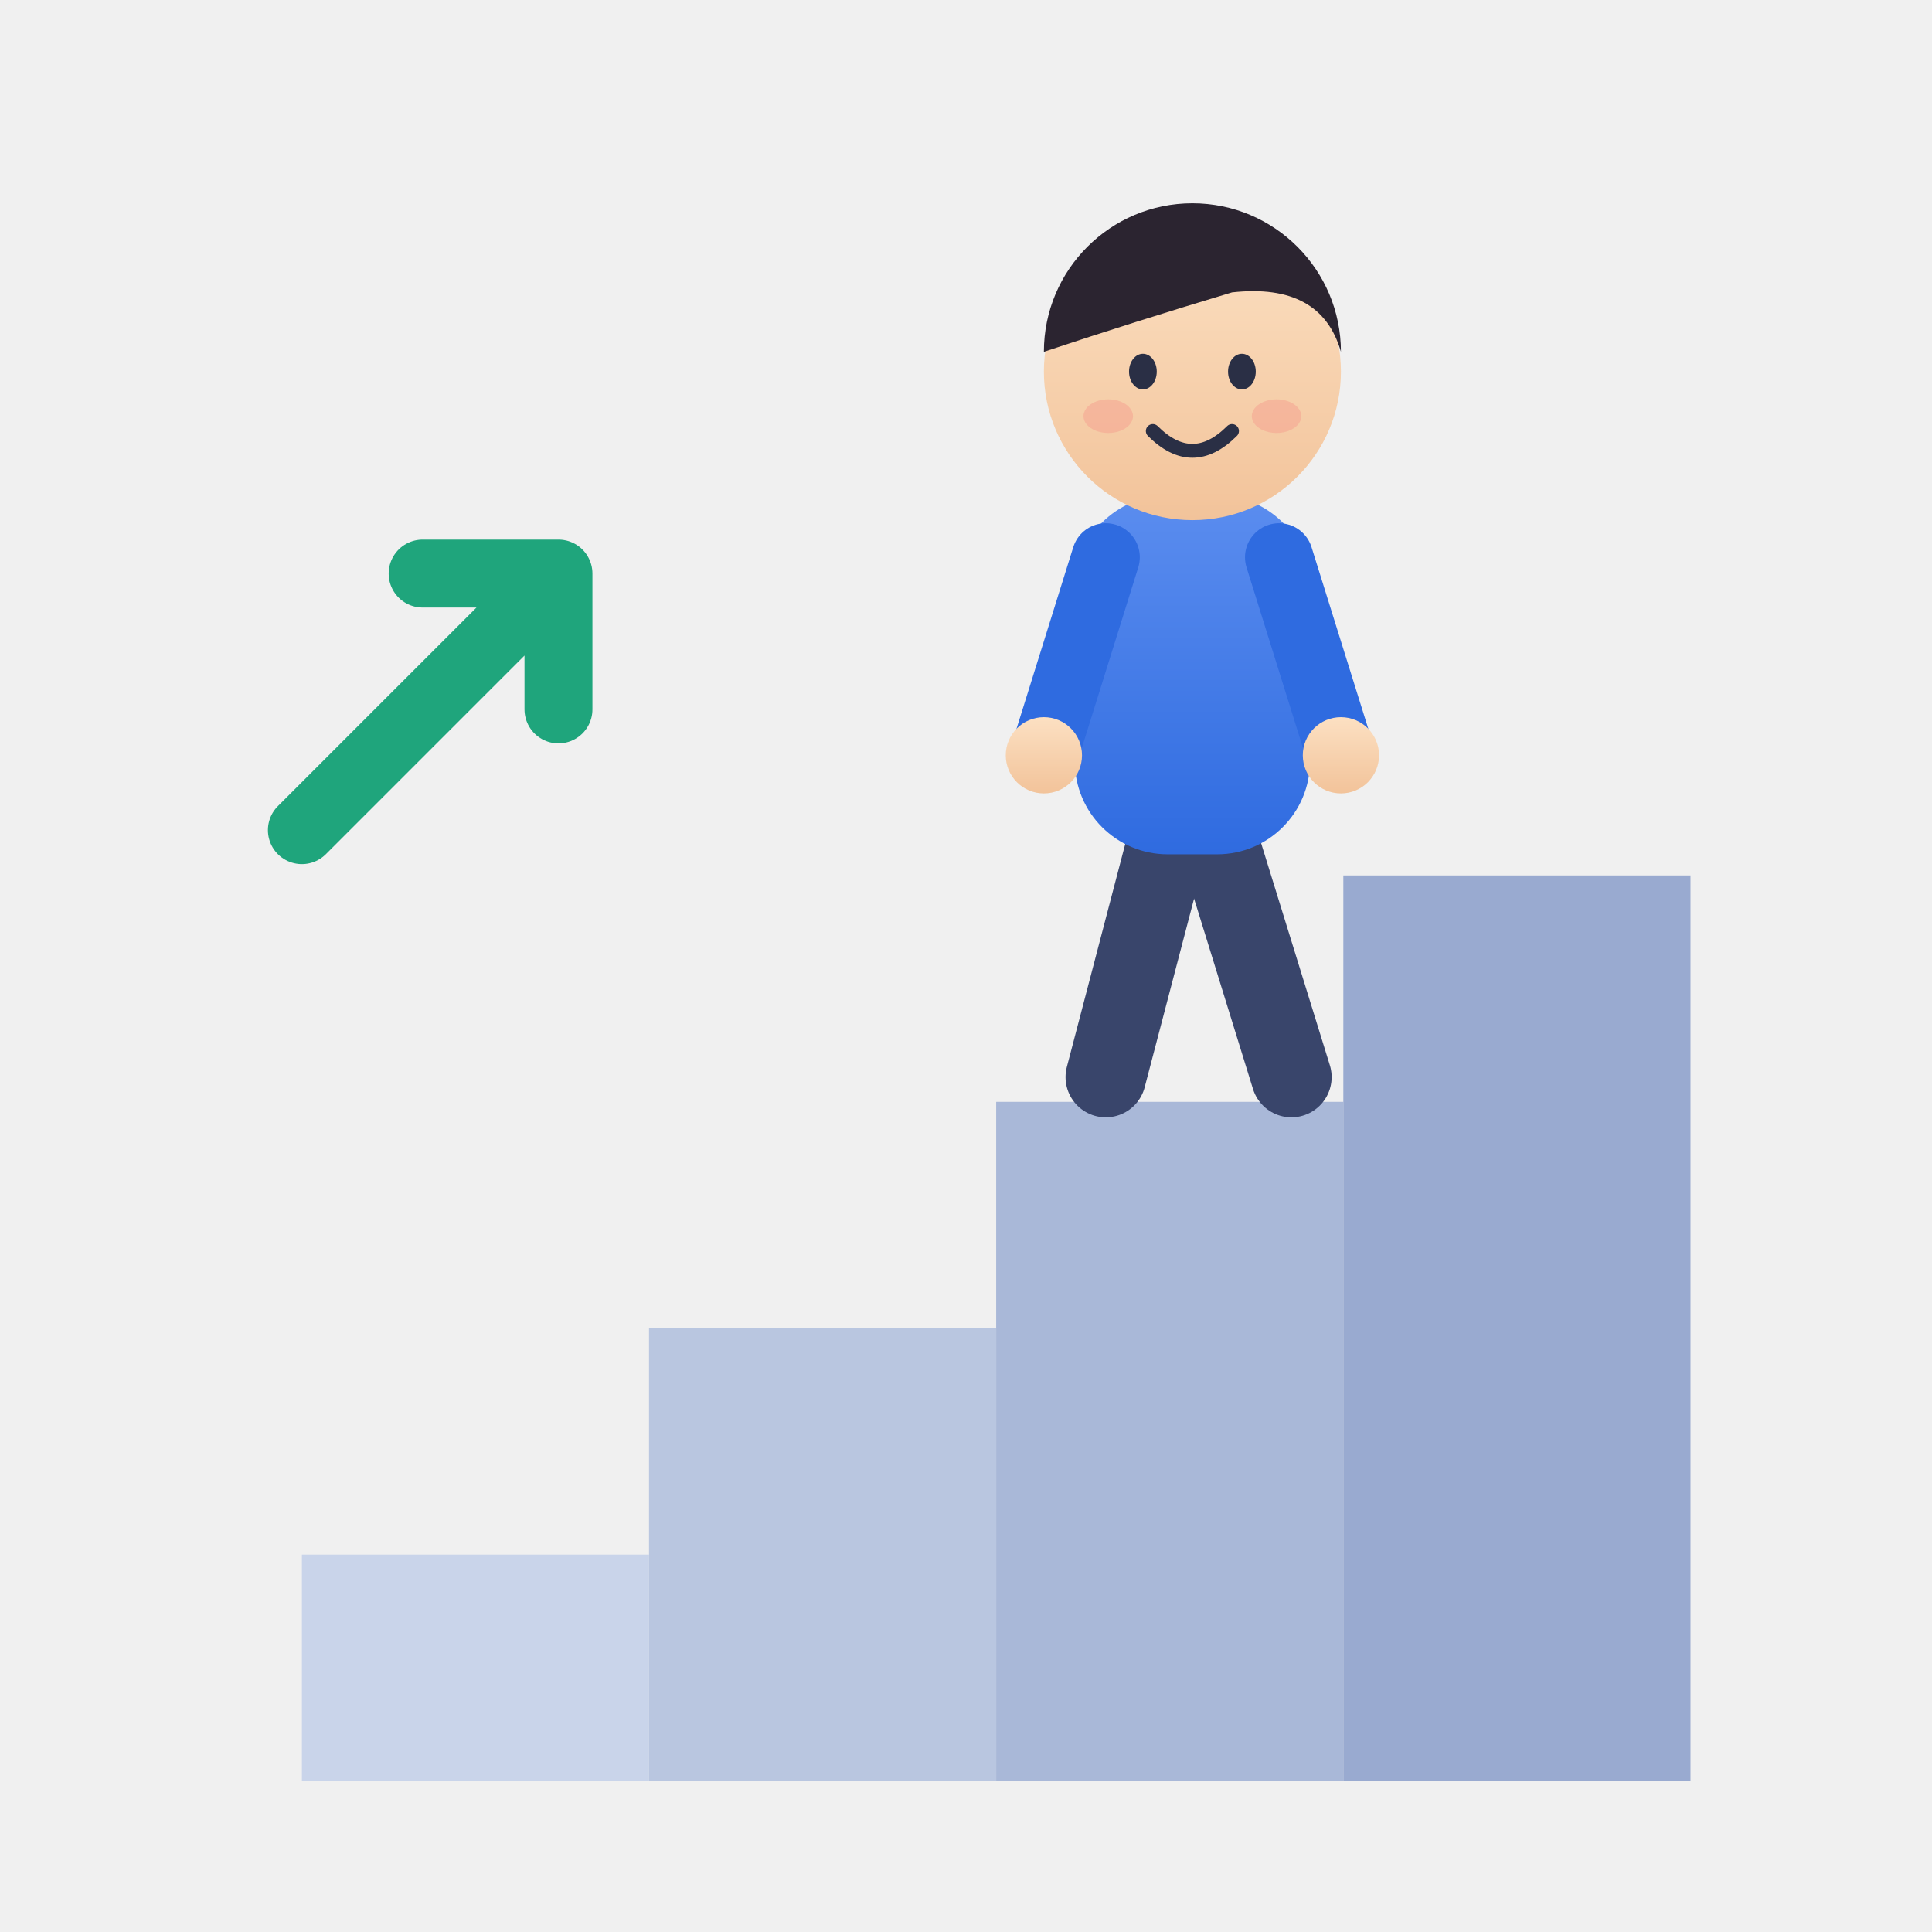
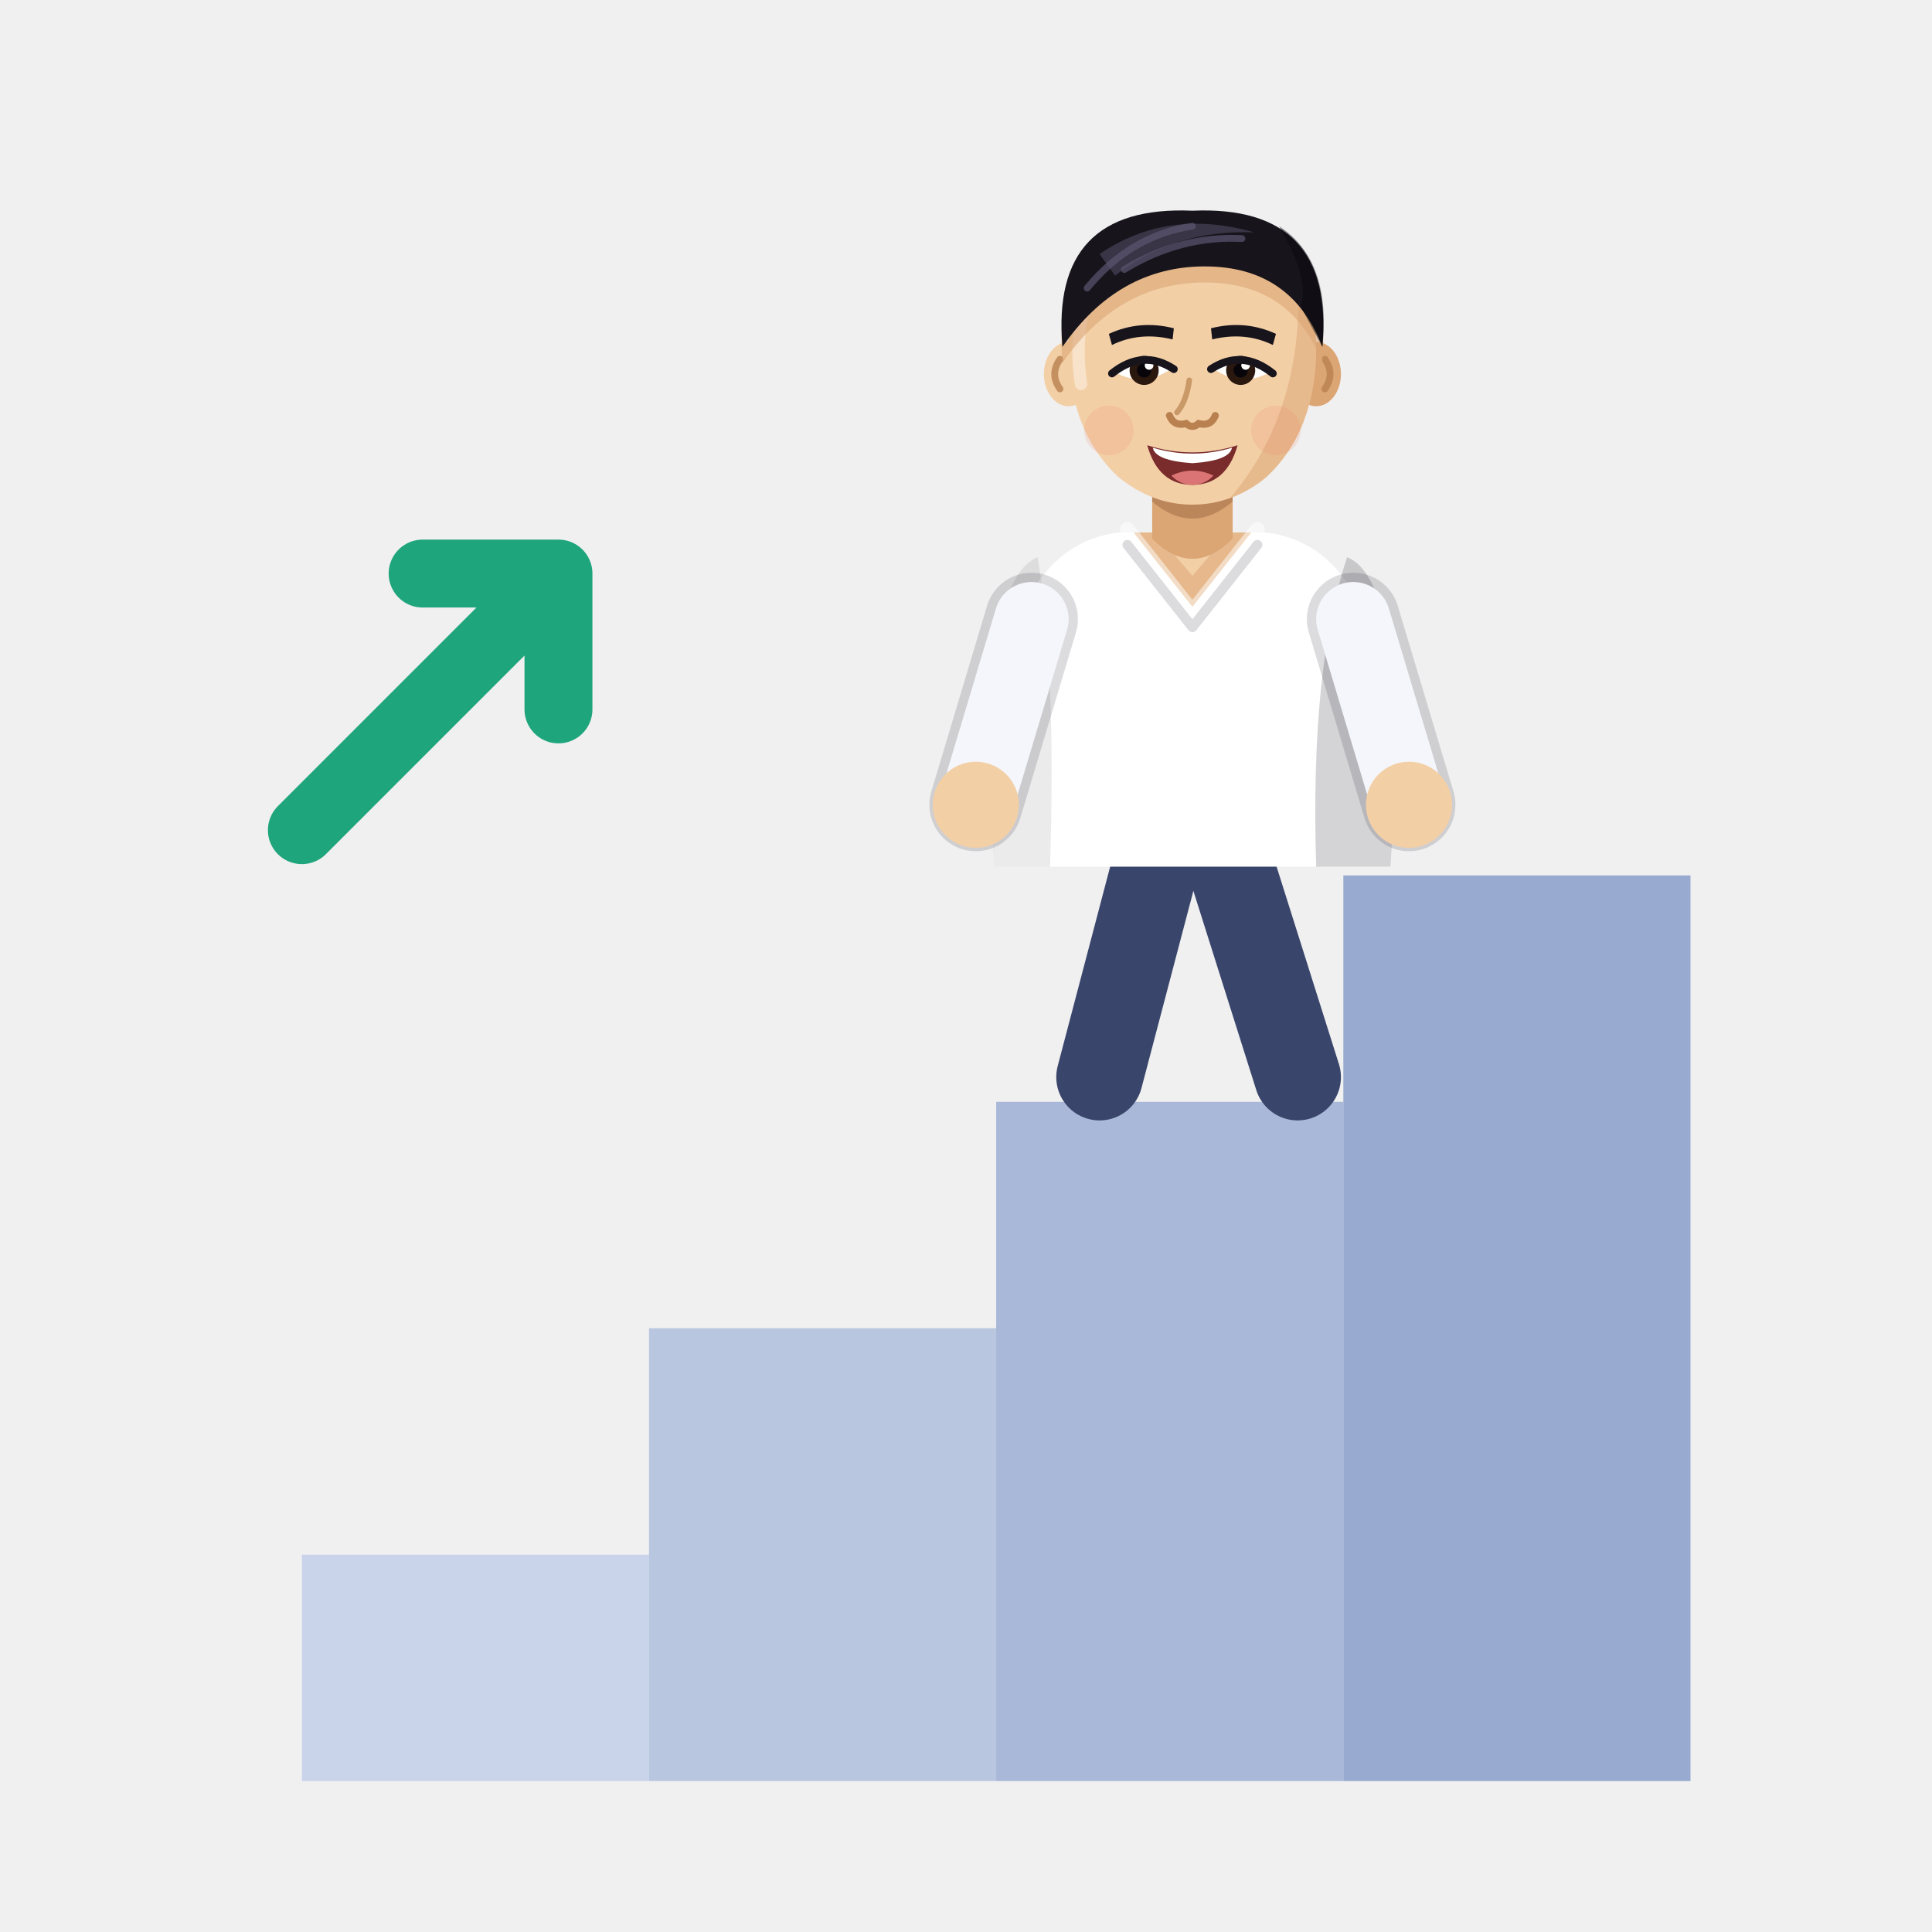
<svg xmlns="http://www.w3.org/2000/svg" viewBox="0 0 256 256">
  <defs>
    <linearGradient id="sk" x1="0" y1="0" x2="0" y2="1">
      <stop offset="0" stop-color="#FCE0C2" />
      <stop offset="1" stop-color="#F2C39A" />
    </linearGradient>
    <linearGradient id="bl" x1="0" y1="0" x2="0" y2="1">
      <stop offset="0" stop-color="#5B8DEF" />
      <stop offset="1" stop-color="#2F6BE0" />
    </linearGradient>
    <linearGradient id="gr" x1="0" y1="0" x2="0" y2="1">
      <stop offset="0" stop-color="#4CC9A0" />
      <stop offset="1" stop-color="#1FA57C" />
    </linearGradient>
    <linearGradient id="or" x1="0" y1="0" x2="0" y2="1">
      <stop offset="0" stop-color="#FFB45C" />
      <stop offset="1" stop-color="#F58A1F" />
    </linearGradient>
    <linearGradient id="pk" x1="0" y1="0" x2="0" y2="1">
      <stop offset="0" stop-color="#FF8FA8" />
      <stop offset="1" stop-color="#EE5B7E" />
    </linearGradient>
    <linearGradient id="ye" x1="0" y1="0" x2="0" y2="1">
      <stop offset="0" stop-color="#FFE27A" />
      <stop offset="1" stop-color="#FFC531" />
    </linearGradient>
    <linearGradient id="pu" x1="0" y1="0" x2="0" y2="1">
      <stop offset="0" stop-color="#A58BFF" />
      <stop offset="1" stop-color="#7B5CF0" />
    </linearGradient>
    <linearGradient id="wh" x1="0" y1="0" x2="0" y2="1">
      <stop offset="0" stop-color="#FFFFFF" />
      <stop offset="1" stop-color="#E6ECF8" />
    </linearGradient>
+     <clipPath id="gnd">
+       <rect x="0" y="0" width="256" height="233" />
+     </clipPath>
  </defs>
  <rect x="40" y="206" width="46" height="30" fill="#C9D4EA" />
  <rect x="86" y="176" width="46" height="60" fill="#B9C6E0" />
  <rect x="132" y="146" width="46" height="90" fill="#A9B8D8" />
  <rect x="178" y="116" width="46" height="120" fill="#99AAD0" />
  <g transform="translate(158 146) scale(0.82)">
-     <path d="M-3 -46 L-14 -4" fill="none" stroke="#39456B" stroke-width="13" stroke-linecap="round" stroke-linejoin="round" />
-     <path d="M3 -46 L16 -4" fill="none" stroke="#39456B" stroke-width="13" stroke-linecap="round" stroke-linejoin="round" />
-     <rect x="-19" y="-98" width="38" height="58" rx="15" fill="url(#bl)" />
-     <path d="M-14 -88 Q-19 -72 -24 -56" fill="none" stroke="#2F6BE0" stroke-width="11" stroke-linecap="round" stroke-linejoin="round" />
-     <circle cx="-24" cy="-56" r="6.16" fill="url(#sk)" />
-     <path d="M14 -88 Q19 -72 24 -56" fill="none" stroke="#2F6BE0" stroke-width="11" stroke-linecap="round" stroke-linejoin="round" />
-     <circle cx="24" cy="-56" r="6.16" fill="url(#sk)" />
-     <circle cx="0" cy="-118" r="24" fill="url(#sk)" />
-     <ellipse cx="-13.6" cy="-110.8" rx="4" ry="2.72" fill="#F59A8B" opacity=".45" />
-     <ellipse cx="13.6" cy="-110.8" rx="4" ry="2.72" fill="#F59A8B" opacity=".45" />
-     <ellipse cx="-8" cy="-118" rx="2.24" ry="2.88" fill="#2A2F45" />
-     <ellipse cx="8" cy="-118" rx="2.24" ry="2.88" fill="#2A2F45" />
-     <path d="M-6.4 -108.4 q6.4 6.4 12.8 0" fill="none" stroke="#2A2F45" stroke-width="2.24" stroke-linecap="round" stroke-linejoin="round" />
-     <path d="M-24 -121.2 a24 24 0 0 1 48 0 q-3.2 -11.2 -17.6 -9.6 q-16 4.8 -30.4 9.6 z" fill="#2B2430" />
+     <path d="M-5 -42 L-15 -4" fill="none" stroke="#39456B" stroke-width="14" stroke-linecap="round" stroke-linejoin="round" />
+     <path d="M5 -42 L17 -4" fill="none" stroke="#39456B" stroke-width="14" stroke-linecap="round" stroke-linejoin="round" />
+     <g transform="translate(0 -84)">
+       <g class="z63br">
+         <path d="M-32 46 Q-35 -5 -12 -8 L12 -8 Q35 -5 32 46 Z" fill="#FFFFFF" />
+         <path d="M32 46 Q35 0 25 -4 Q19 14 20 46 Z" fill="rgba(0,0,20,.17)" />
+         <path d="M-32 46 Q-35 0 -25 -4 Q-22 14 -23 46 Z" fill="rgba(0,0,20,.08)" />
+         <path d="M-28.500 14 Q-31 -2 -13 -6 Q-21.500 0 -22.500 15 Z" fill="rgba(255,255,255,.2)" />
+         <path d="M-9.500 -8 L0 4 L9.500 -8 Z" fill="#F3CFA6" />
+         <path d="M-9.500 -8 L0 4 L9.500 -8 L6 -8 L0 -1 L-6 -8 Z" fill="#DBA574" opacity=".55" />
+         <path d="M-10.500 -8.500 L0 4.800 L10.500 -8.500" fill="none" stroke="rgba(255,255,255,.5)" stroke-width="2.400" stroke-linecap="round" stroke-linejoin="round" />
+         <path d="M-10.500 -6 L0 7.300 L10.500 -6" fill="none" stroke="rgba(0,0,20,.14)" stroke-width="1.600" stroke-linecap="round" stroke-linejoin="round" />
+       </g>
+       <path d="M-6.500 -18 h13 v11 q-6.500 6.500 -13 0 Z" fill="#DBA574" />
+       <path d="M-6.500 -18 h13 v5 Q0 -7.500 -6.500 -13 Z" fill="rgba(110,55,25,.28)" />
+       <ellipse cx="-20" cy="-33.600" rx="4" ry="5.200" fill="#F3CFA6" />
+       <ellipse cx="20" cy="-33.600" rx="4" ry="5.200" fill="#DBA574" />
+       <path d="M-21.400 -36 q-1.700 2.400 0 4.800 M21.400 -36 q1.700 2.400 0 4.800" fill="none" stroke="#B9814F" stroke-width="1.100" stroke-linecap="round" opacity=".8" />
+       <path d="M-20 -38 Q-20 -58 0 -58 Q20 -58 20 -38 Q20 -24.500 12 -17 Q6.500 -12.500 0 -12.500 Q-6.500 -12.500 -12 -17 Q-20 -24.500 -20 -38 Z" fill="#F3CFA6" />
+       <path d="M12 -17 Q20 -24.500 20 -38 Q19.600 -46 17 -51 Q18.500 -28 6 -13.500 Q9.500 -14.800 12 -17 Z" fill="#DBA574" opacity=".5" />
+       <path d="M-16.800 -47 Q-19.200 -40 -18 -32" fill="none" stroke="rgba(255,255,255,.4)" stroke-width="2" stroke-linecap="round" />
+       <path d="M-21 -38 Q-23 -61 0 -60 Q23 -61 21 -38 Q16 -51 2 -51 Q-12 -51 -21 -38 Z" transform="translate(0 2.600)" fill="#DBA574" opacity=".6" />
+       <path d="M-21 -38 Q-23 -61 0 -60 Q23 -61 21 -38 Q16 -51 2 -51 Q-12 -51 -21 -38 Z" fill="#17141C" />
+       <path d="M-15 -53 Q-4 -60.500 10 -56.500 Q-3 -57 -12.500 -49.500 Z" fill="#5B5670" opacity=".5" />
+       <path d="M-17 -47.500 Q-10 -56 0 -57.500 M-11 -50.500 Q-2 -56 8 -55.500" fill="none" stroke="#5B5670" stroke-width="1.100" stroke-linecap="round" opacity=".7" />
+       <path d="M21 -38 Q22.500 -52 14 -57.500 Q19 -49 17.500 -44.500 Z" fill="#07060A" opacity=".45" />
+       <circle cx="-13.500" cy="-24.500" r="4" fill="#E8866C" opacity=".18" />
+       <circle cx="13.500" cy="-24.500" r="4" fill="#E8866C" opacity=".18" />
+       <path d="M-13.500 -40.100 Q-8.500 -42.400 -3 -41 L-3.200 -39.200 Q-8.500 -40.500 -13 -38.300 Z M13.500 -40.100 Q8.500 -42.400 3 -41 L3.200 -39.200 Q8.500 -40.500 13 -38.300 Z" fill="#17141C" />
+       <g class="z63eye" style="animation-delay:-3s">
+         <path d="M-12.500 -33.900 Q-8 -37.200 -3.500 -34.400 Q-8 -31.400 -12.500 -33.900 Z M12.500 -33.900 Q8 -37.200 3.500 -34.400 Q8 -31.400 12.500 -33.900 Z" fill="#fff" />
+         <circle cx="-7.800" cy="-34.200" r="2.350" fill="#2A170E" />
+         <circle cx="7.800" cy="-34.200" r="2.350" fill="#2A170E" />
+         <circle cx="-7.800" cy="-34.200" r="1.150" fill="#07050A" />
+         <circle cx="7.800" cy="-34.200" r="1.150" fill="#07050A" />
+         <circle cx="-7" cy="-35" r=".7" fill="#fff" />
+         <circle cx="8.600" cy="-35" r=".7" fill="#fff" />
+         <path d="M-13 -33.700 Q-8 -37.700 -3 -34.400 M13 -33.700 Q8 -37.700 3 -34.400" fill="none" stroke="#17141C" stroke-width="1.250" stroke-linecap="round" />
+       </g>
+       <path d="M-.5 -32.600 Q-1 -29.100 -2.500 -27.400" fill="none" stroke="#B9814F" stroke-width=".9" stroke-linecap="round" opacity=".7" />
+       <path d="M-3.700 -26.900 Q-3 -25.100 -1 -25.600 Q0 -24.700 1 -25.600 Q3 -25.100 3.700 -26.900" fill="none" stroke="#B9814F" stroke-width="1.150" stroke-linecap="round" />
+       <path d="M-7.300 -22.100 Q0 -19.800 7.300 -22.100 Q5.500 -15.700 0 -15.700 Q-5.500 -15.700 -7.300 -22.100 Z" fill="#7A2B2B" />
+       <path d="M-6.400 -21.700 Q0 -19.800 6.400 -21.700 Q6 -19.600 0 -19.200 Q-6 -19.600 -6.400 -21.700 Z" fill="#fff" />
+       <path d="M-3.400 -17.200 Q0 -18.800 3.400 -17.200 Q2 -15.700 0 -15.700 Q-2 -15.700 -3.400 -17.200 Z" fill="#DB7474" />
+     </g>
+     <path d="M-26 -78 Q-30.5 -63 -35 -48" fill="none" stroke="rgba(0,0,20,.14)" stroke-width="15" stroke-linecap="round" stroke-linejoin="round" />
+     <path d="M-26 -78 Q-30.5 -63 -35 -48" fill="none" stroke="#F4F6FB" stroke-width="12" stroke-linecap="round" stroke-linejoin="round" />
+     <circle cx="-35" cy="-48" r="6.96" fill="#F3CFA6" />
+     <path d="M26 -78 Q30.5 -63 35 -48" fill="none" stroke="rgba(0,0,20,.14)" stroke-width="15" stroke-linecap="round" stroke-linejoin="round" />
+     <path d="M26 -78 Q30.5 -63 35 -48" fill="none" stroke="#F4F6FB" stroke-width="12" stroke-linecap="round" stroke-linejoin="round" />
+     <circle cx="35" cy="-48" r="6.96" fill="#F3CFA6" />
  </g>
  <path d="M40 110 L74 76 M74 76 h-18 M74 76 v18" stroke="#1FA57C" stroke-width="9" fill="none" stroke-linecap="round" stroke-linejoin="round" />
</svg>
